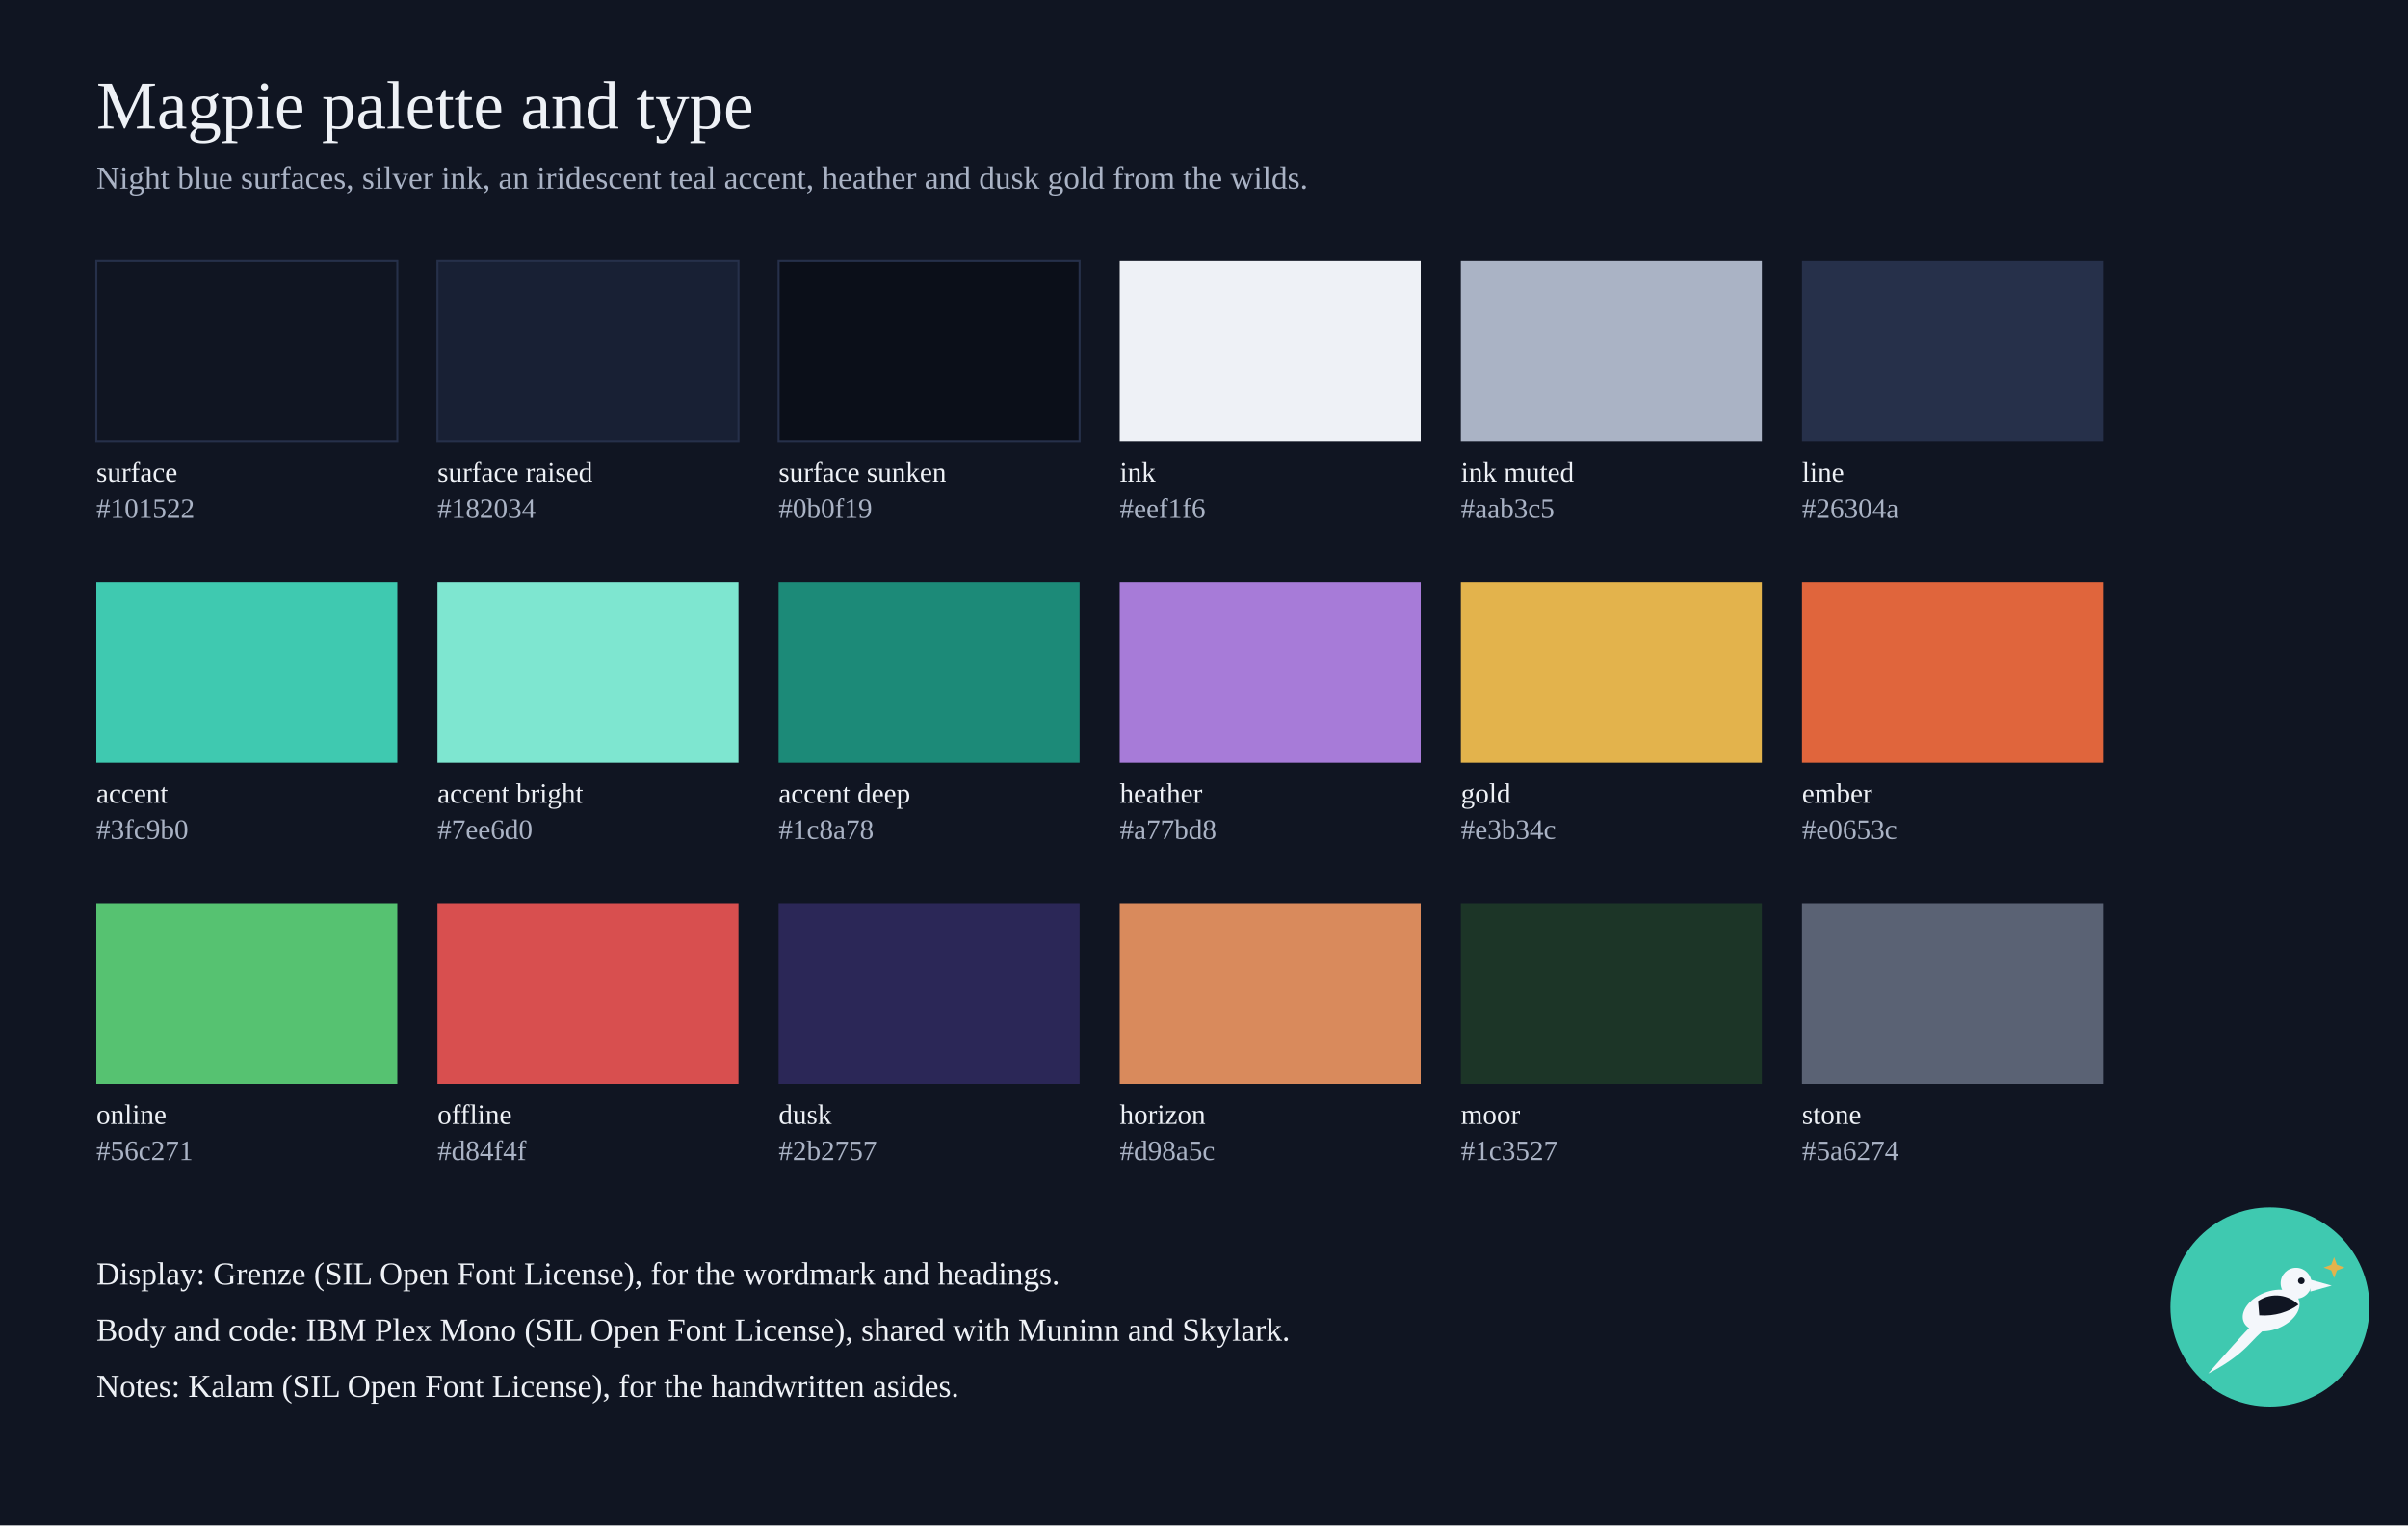
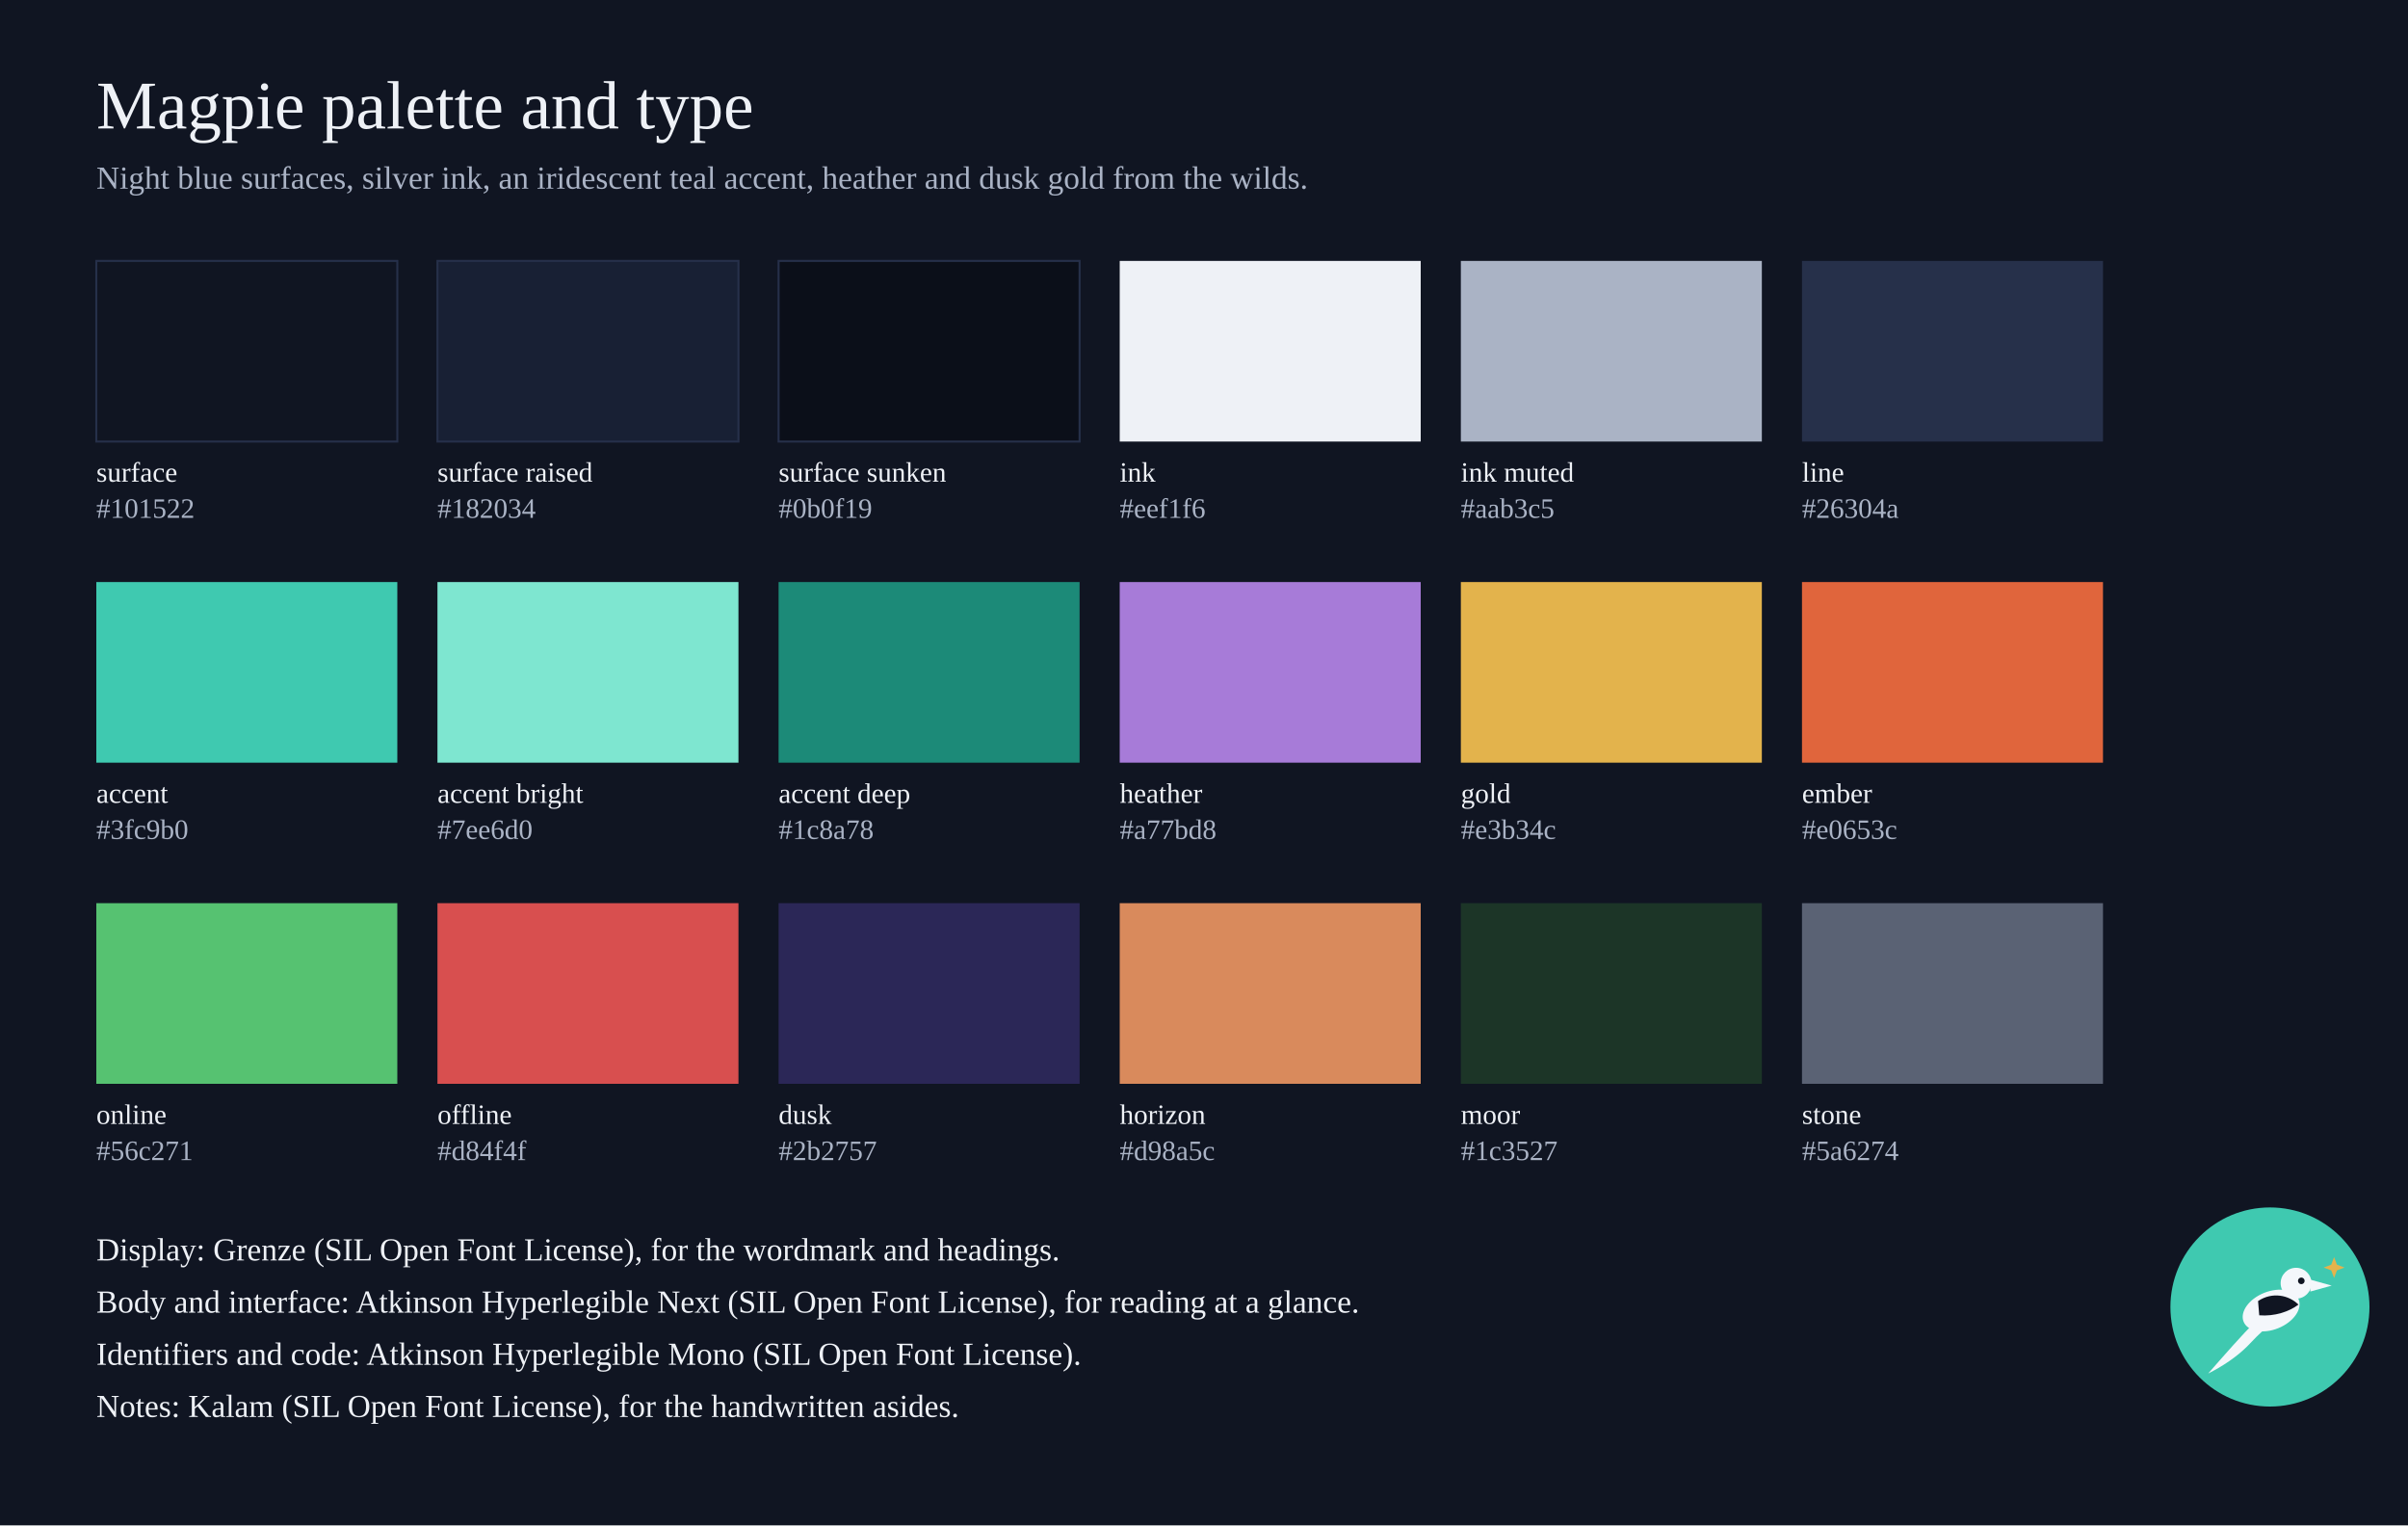
<svg xmlns="http://www.w3.org/2000/svg" viewBox="0 0 1200 760" width="1200" height="760" font-family="Georgia, 'Times New Roman', serif">
  <rect width="1200" height="760" fill="#101522" />
  <text x="48" y="64" fill="#eef1f6" font-size="34">Magpie palette and type</text>
  <text x="48" y="94" fill="#aab3c5" font-size="16">Night blue surfaces, silver ink, an iridescent teal accent, heather and dusk gold from the wilds.</text>
  <g font-size="14">
    <rect x="48" y="130" width="150" height="90" fill="#101522" stroke="#26304a" />
    <text x="48" y="240" fill="#eef1f6">surface</text>
    <text x="48" y="258" fill="#aab3c5">#101522</text>
    <rect x="218" y="130" width="150" height="90" fill="#182034" stroke="#26304a" />
    <text x="218" y="240" fill="#eef1f6">surface raised</text>
    <text x="218" y="258" fill="#aab3c5">#182034</text>
    <rect x="388" y="130" width="150" height="90" fill="#0b0f19" stroke="#26304a" />
    <text x="388" y="240" fill="#eef1f6">surface sunken</text>
    <text x="388" y="258" fill="#aab3c5">#0b0f19</text>
    <rect x="558" y="130" width="150" height="90" fill="#eef1f6" />
    <text x="558" y="240" fill="#eef1f6">ink</text>
    <text x="558" y="258" fill="#aab3c5">#eef1f6</text>
    <rect x="728" y="130" width="150" height="90" fill="#aab3c5" />
    <text x="728" y="240" fill="#eef1f6">ink muted</text>
    <text x="728" y="258" fill="#aab3c5">#aab3c5</text>
    <rect x="898" y="130" width="150" height="90" fill="#26304a" />
    <text x="898" y="240" fill="#eef1f6">line</text>
    <text x="898" y="258" fill="#aab3c5">#26304a</text>
    <rect x="48" y="290" width="150" height="90" fill="#3fc9b0" />
    <text x="48" y="400" fill="#eef1f6">accent</text>
    <text x="48" y="418" fill="#aab3c5">#3fc9b0</text>
    <rect x="218" y="290" width="150" height="90" fill="#7ee6d0" />
    <text x="218" y="400" fill="#eef1f6">accent bright</text>
    <text x="218" y="418" fill="#aab3c5">#7ee6d0</text>
    <rect x="388" y="290" width="150" height="90" fill="#1c8a78" />
    <text x="388" y="400" fill="#eef1f6">accent deep</text>
    <text x="388" y="418" fill="#aab3c5">#1c8a78</text>
    <rect x="558" y="290" width="150" height="90" fill="#a77bd8" />
    <text x="558" y="400" fill="#eef1f6">heather</text>
    <text x="558" y="418" fill="#aab3c5">#a77bd8</text>
    <rect x="728" y="290" width="150" height="90" fill="#e3b34c" />
    <text x="728" y="400" fill="#eef1f6">gold</text>
    <text x="728" y="418" fill="#aab3c5">#e3b34c</text>
    <rect x="898" y="290" width="150" height="90" fill="#e0653c" />
    <text x="898" y="400" fill="#eef1f6">ember</text>
    <text x="898" y="418" fill="#aab3c5">#e0653c</text>
    <rect x="48" y="450" width="150" height="90" fill="#56c271" />
    <text x="48" y="560" fill="#eef1f6">online</text>
    <text x="48" y="578" fill="#aab3c5">#56c271</text>
    <rect x="218" y="450" width="150" height="90" fill="#d84f4f" />
    <text x="218" y="560" fill="#eef1f6">offline</text>
    <text x="218" y="578" fill="#aab3c5">#d84f4f</text>
    <rect x="388" y="450" width="150" height="90" fill="#2b2757" />
    <text x="388" y="560" fill="#eef1f6">dusk</text>
    <text x="388" y="578" fill="#aab3c5">#2b2757</text>
    <rect x="558" y="450" width="150" height="90" fill="#d98a5c" />
    <text x="558" y="560" fill="#eef1f6">horizon</text>
    <text x="558" y="578" fill="#aab3c5">#d98a5c</text>
    <rect x="728" y="450" width="150" height="90" fill="#1c3527" />
    <text x="728" y="560" fill="#eef1f6">moor</text>
    <text x="728" y="578" fill="#aab3c5">#1c3527</text>
    <rect x="898" y="450" width="150" height="90" fill="#5a6274" />
    <text x="898" y="560" fill="#eef1f6">stone</text>
    <text x="898" y="578" fill="#aab3c5">#5a6274</text>
  </g>
  <g font-size="16" fill="#eef1f6">
-     <text x="48" y="640">Display: Grenze (SIL Open Font License), for the wordmark and headings.</text>
-     <text x="48" y="668">Body and code: IBM Plex Mono (SIL Open Font License), shared with Muninn and Skylark.</text>
-     <text x="48" y="696">Notes: Kalam (SIL Open Font License), for the handwritten asides.</text>
+     <text x="48" y="628">Display: Grenze (SIL Open Font License), for the wordmark and headings.</text>
+     <text x="48" y="654">Body and interface: Atkinson Hyperlegible Next (SIL Open Font License), for reading at a glance.</text>
+     <text x="48" y="680">Identifiers and code: Atkinson Hyperlegible Mono (SIL Open Font License).</text>
+     <text x="48" y="706">Notes: Kalam (SIL Open Font License), for the handwritten asides.</text>
  </g>
  <g transform="translate(1080 600) scale(1.6)">
    <circle cx="32" cy="32" r="31" fill="#3fc9b0" />
    <g transform="translate(32 32) scale(0.74) translate(-32 -32)">
      <g fill="#f4f7fb">
        <path d="M26 38 C20 44 13 52 6 60 C12 57 18 53 22.5 48.5 C25 46 27.5 43 31.5 40 Z" />
        <ellipse cx="32.5" cy="33.5" rx="12.5" ry="8" transform="rotate(-22 32.5 33.5)" />
        <circle cx="43" cy="22" r="6.5" />
        <path d="M49 20.5 L58 23 L49 25.5 Z" />
      </g>
      <path d="M27 29.5 C33 25.5 40 27 44 31 C40 34 34 36 27.5 35.5 Z" fill="#101522" />
      <circle cx="45.2" cy="21" r="1.4" fill="#101522" />
      <path d="M59 11 L60.2 14.2 L63.4 15.4 L60.2 16.6 L59 19.8 L57.8 16.6 L54.6 15.4 L57.8 14.2 Z" fill="#e3b34c" />
    </g>
  </g>
</svg>
